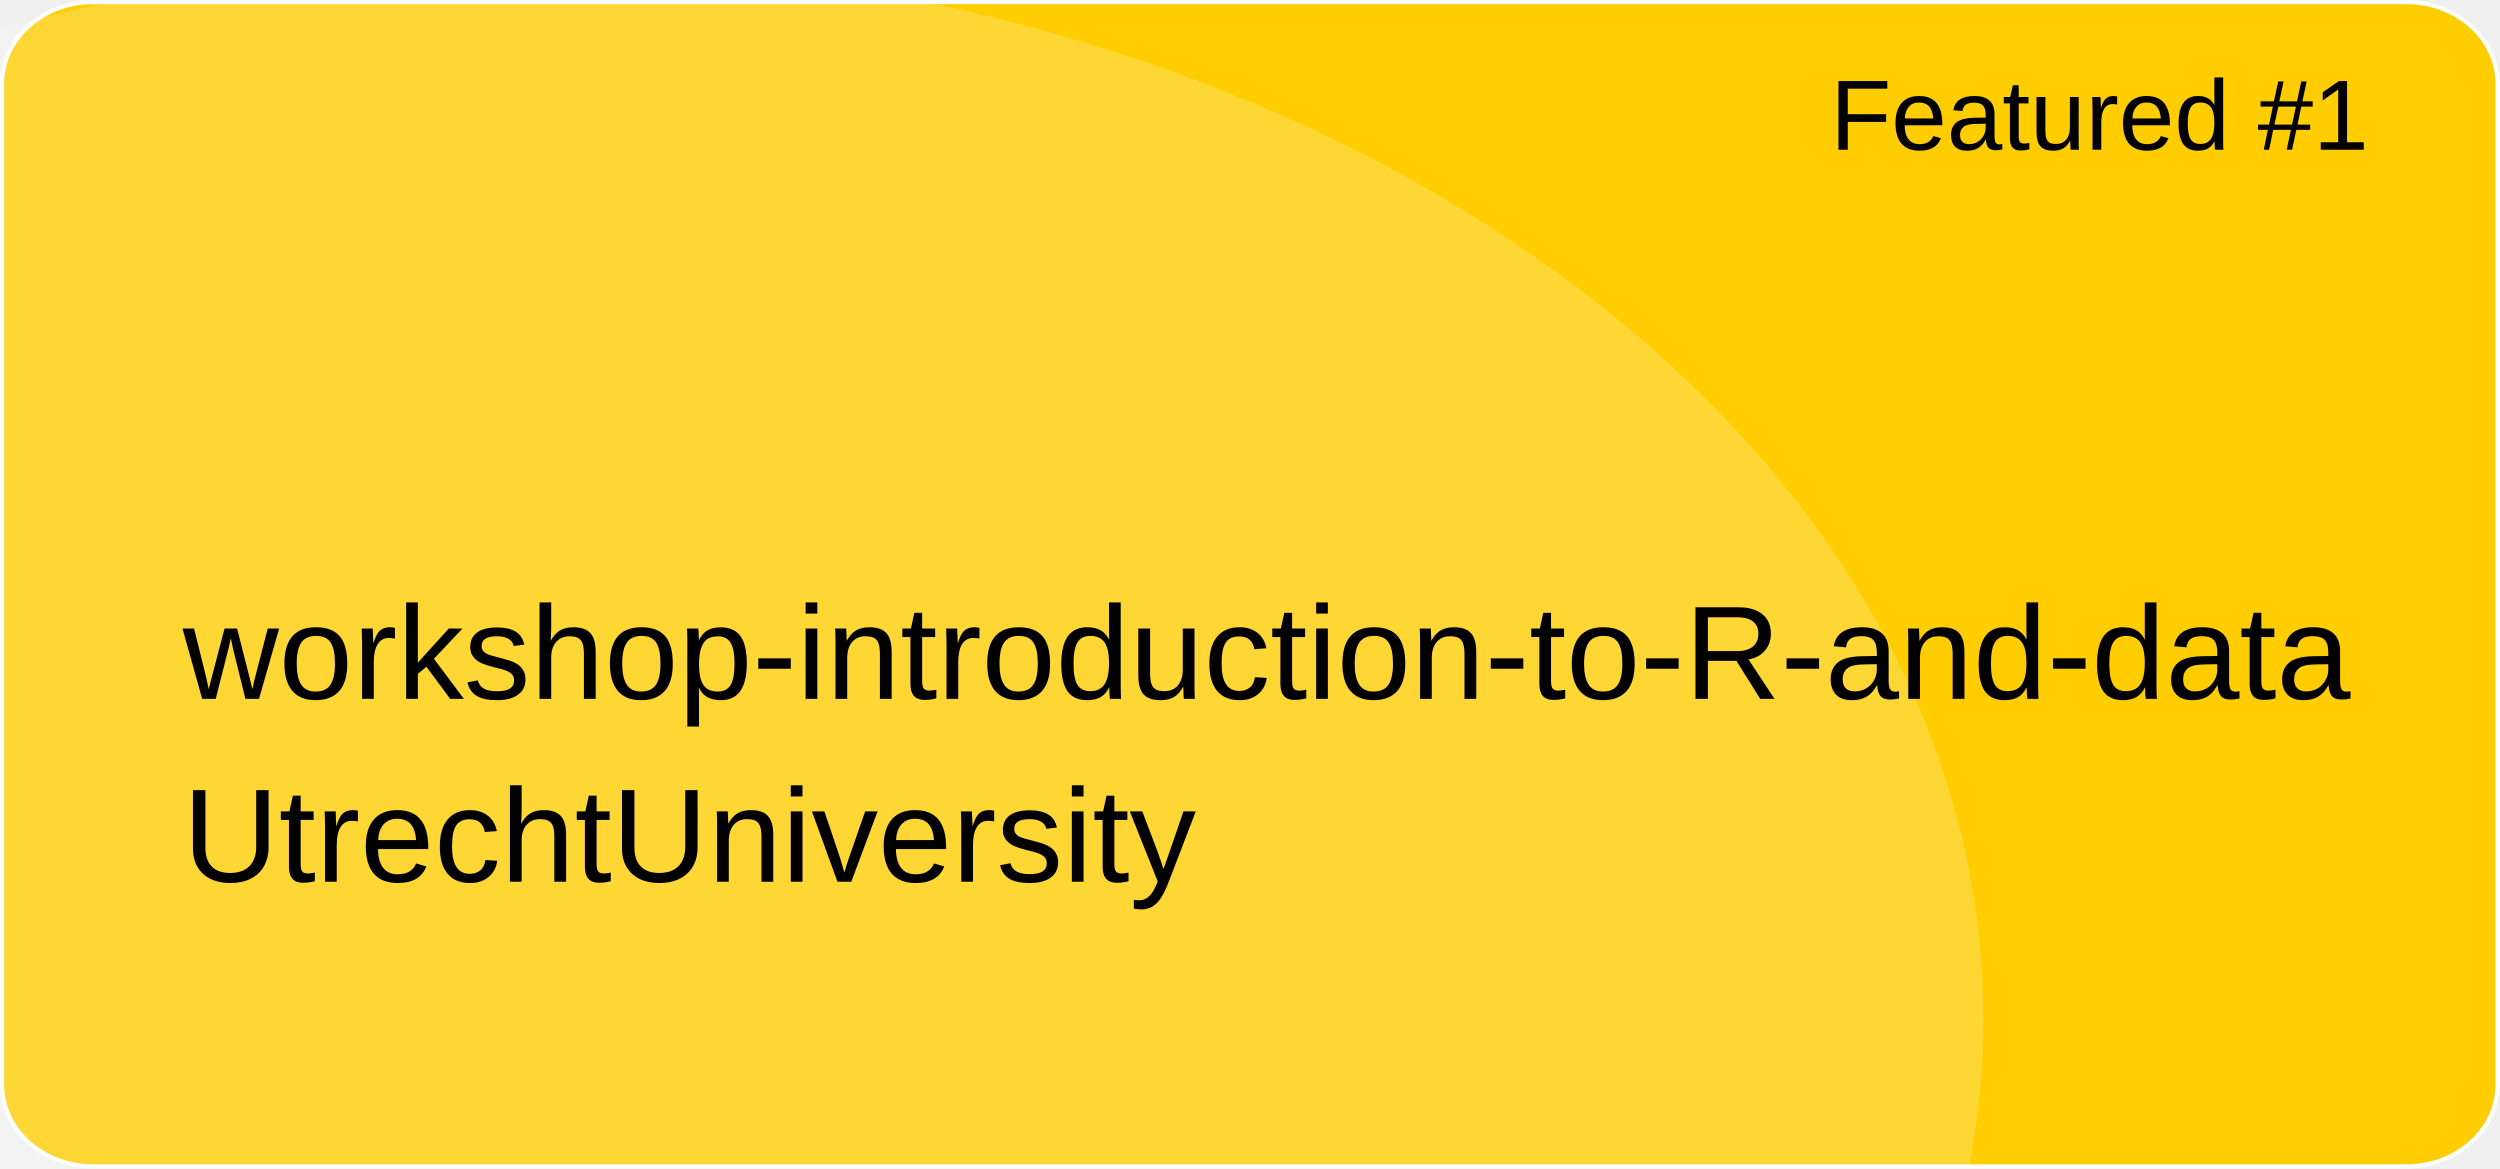
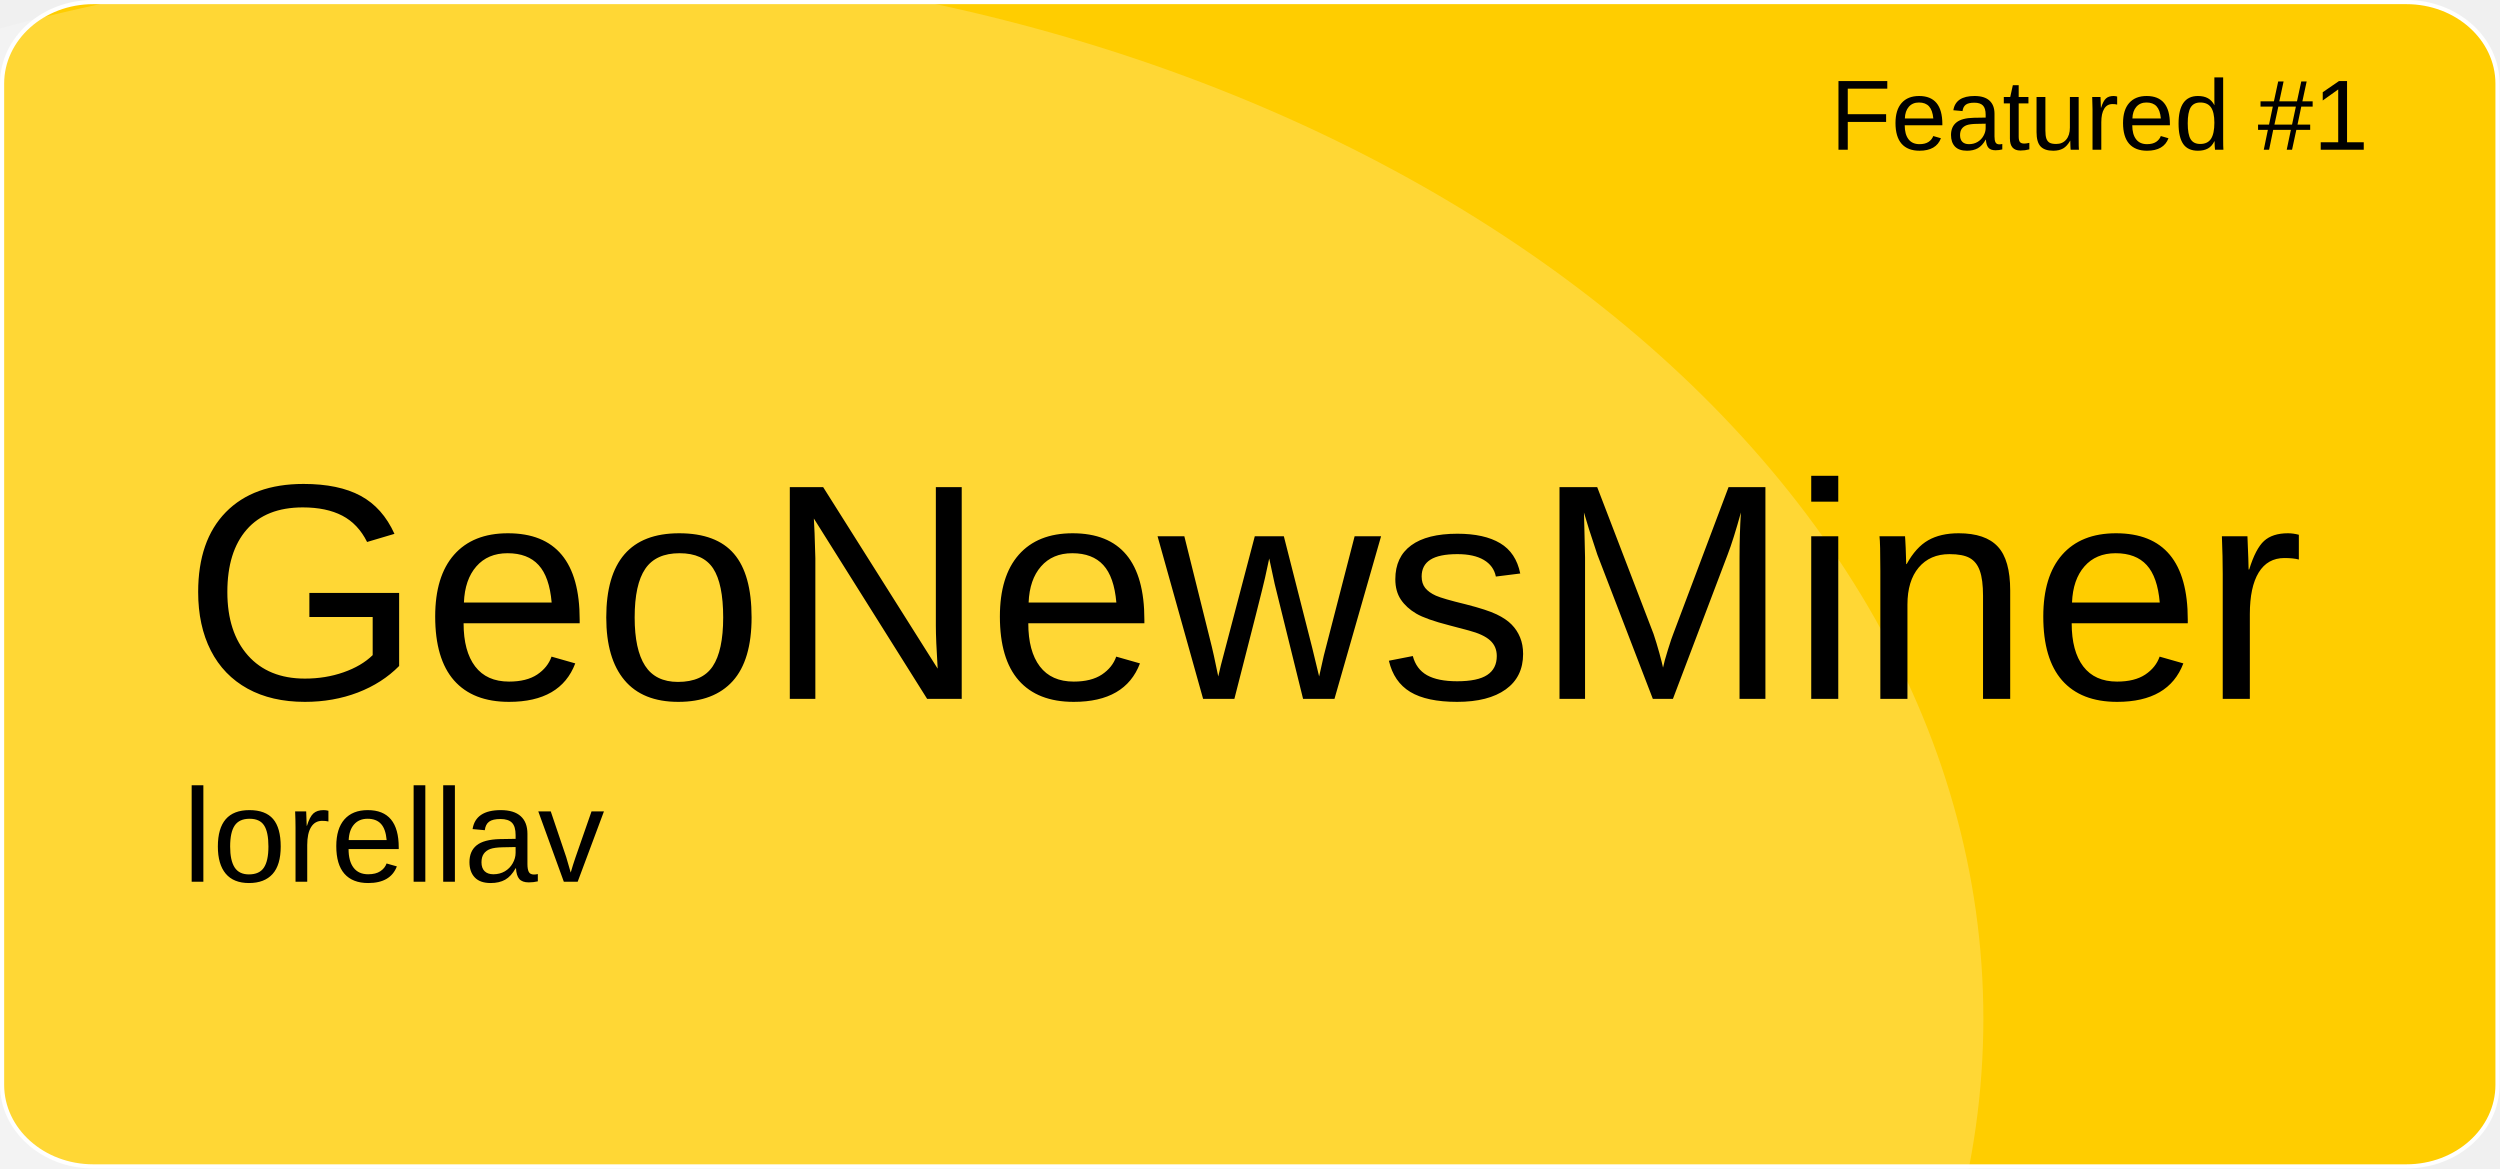
<svg xmlns="http://www.w3.org/2000/svg" version="1.1" id="a" x="0px" y="0px" viewBox="0 0 601 281" style="enable-background:new 0 0 601 281;" xml:space="preserve">
  <style type="text/css">
	.st0{fill:#FFCD00;stroke:#FFFFFF;stroke-miterlimit:10;}
	.st1{opacity:0.21;fill:#FFFFFF;enable-background:new    ;}
	.st2{font-family:'Arial';}
	.st3{font-size:24px;}
- 	.st4{font-size:32px;}
+ 	.st4{font-size:74px;}
	.st5{font-size:32px;}
</style>
  <path id="b" class="st0" d="M22.4,0.5h556.1c12.1,0,21.9,8.8,21.9,19.6v240.7c0,10.8-9.8,19.6-21.9,19.6H22.4  c-12.1,0-21.9-8.8-21.9-19.6V20.1C0.5,9.3,10.3,0.5,22.4,0.5z" />
  <ellipse class="st1" cx="124.5" cy="244.9" rx="352.3" ry="254.4" />
  <text transform="matrix(1 0 0 1 440 36)" class="st2 st3">Featured #1</text>
-   <text transform="matrix(1 0 0 1 43.92 168.01)" class="st2 st4">workshop-introduction-to-R-and-data</text>
-   <text transform="matrix(1 0 0 1 43.92 211.97)" class="st2 st5">UtrechtUniversity</text>
+   <text transform="matrix(1 0 0 1 43.92 168.01)" class="st2 st4">GeoNewsMiner</text>
+   <text transform="matrix(1 0 0 1 43.92 211.97)" class="st2 st5">lorellav</text>
</svg>
